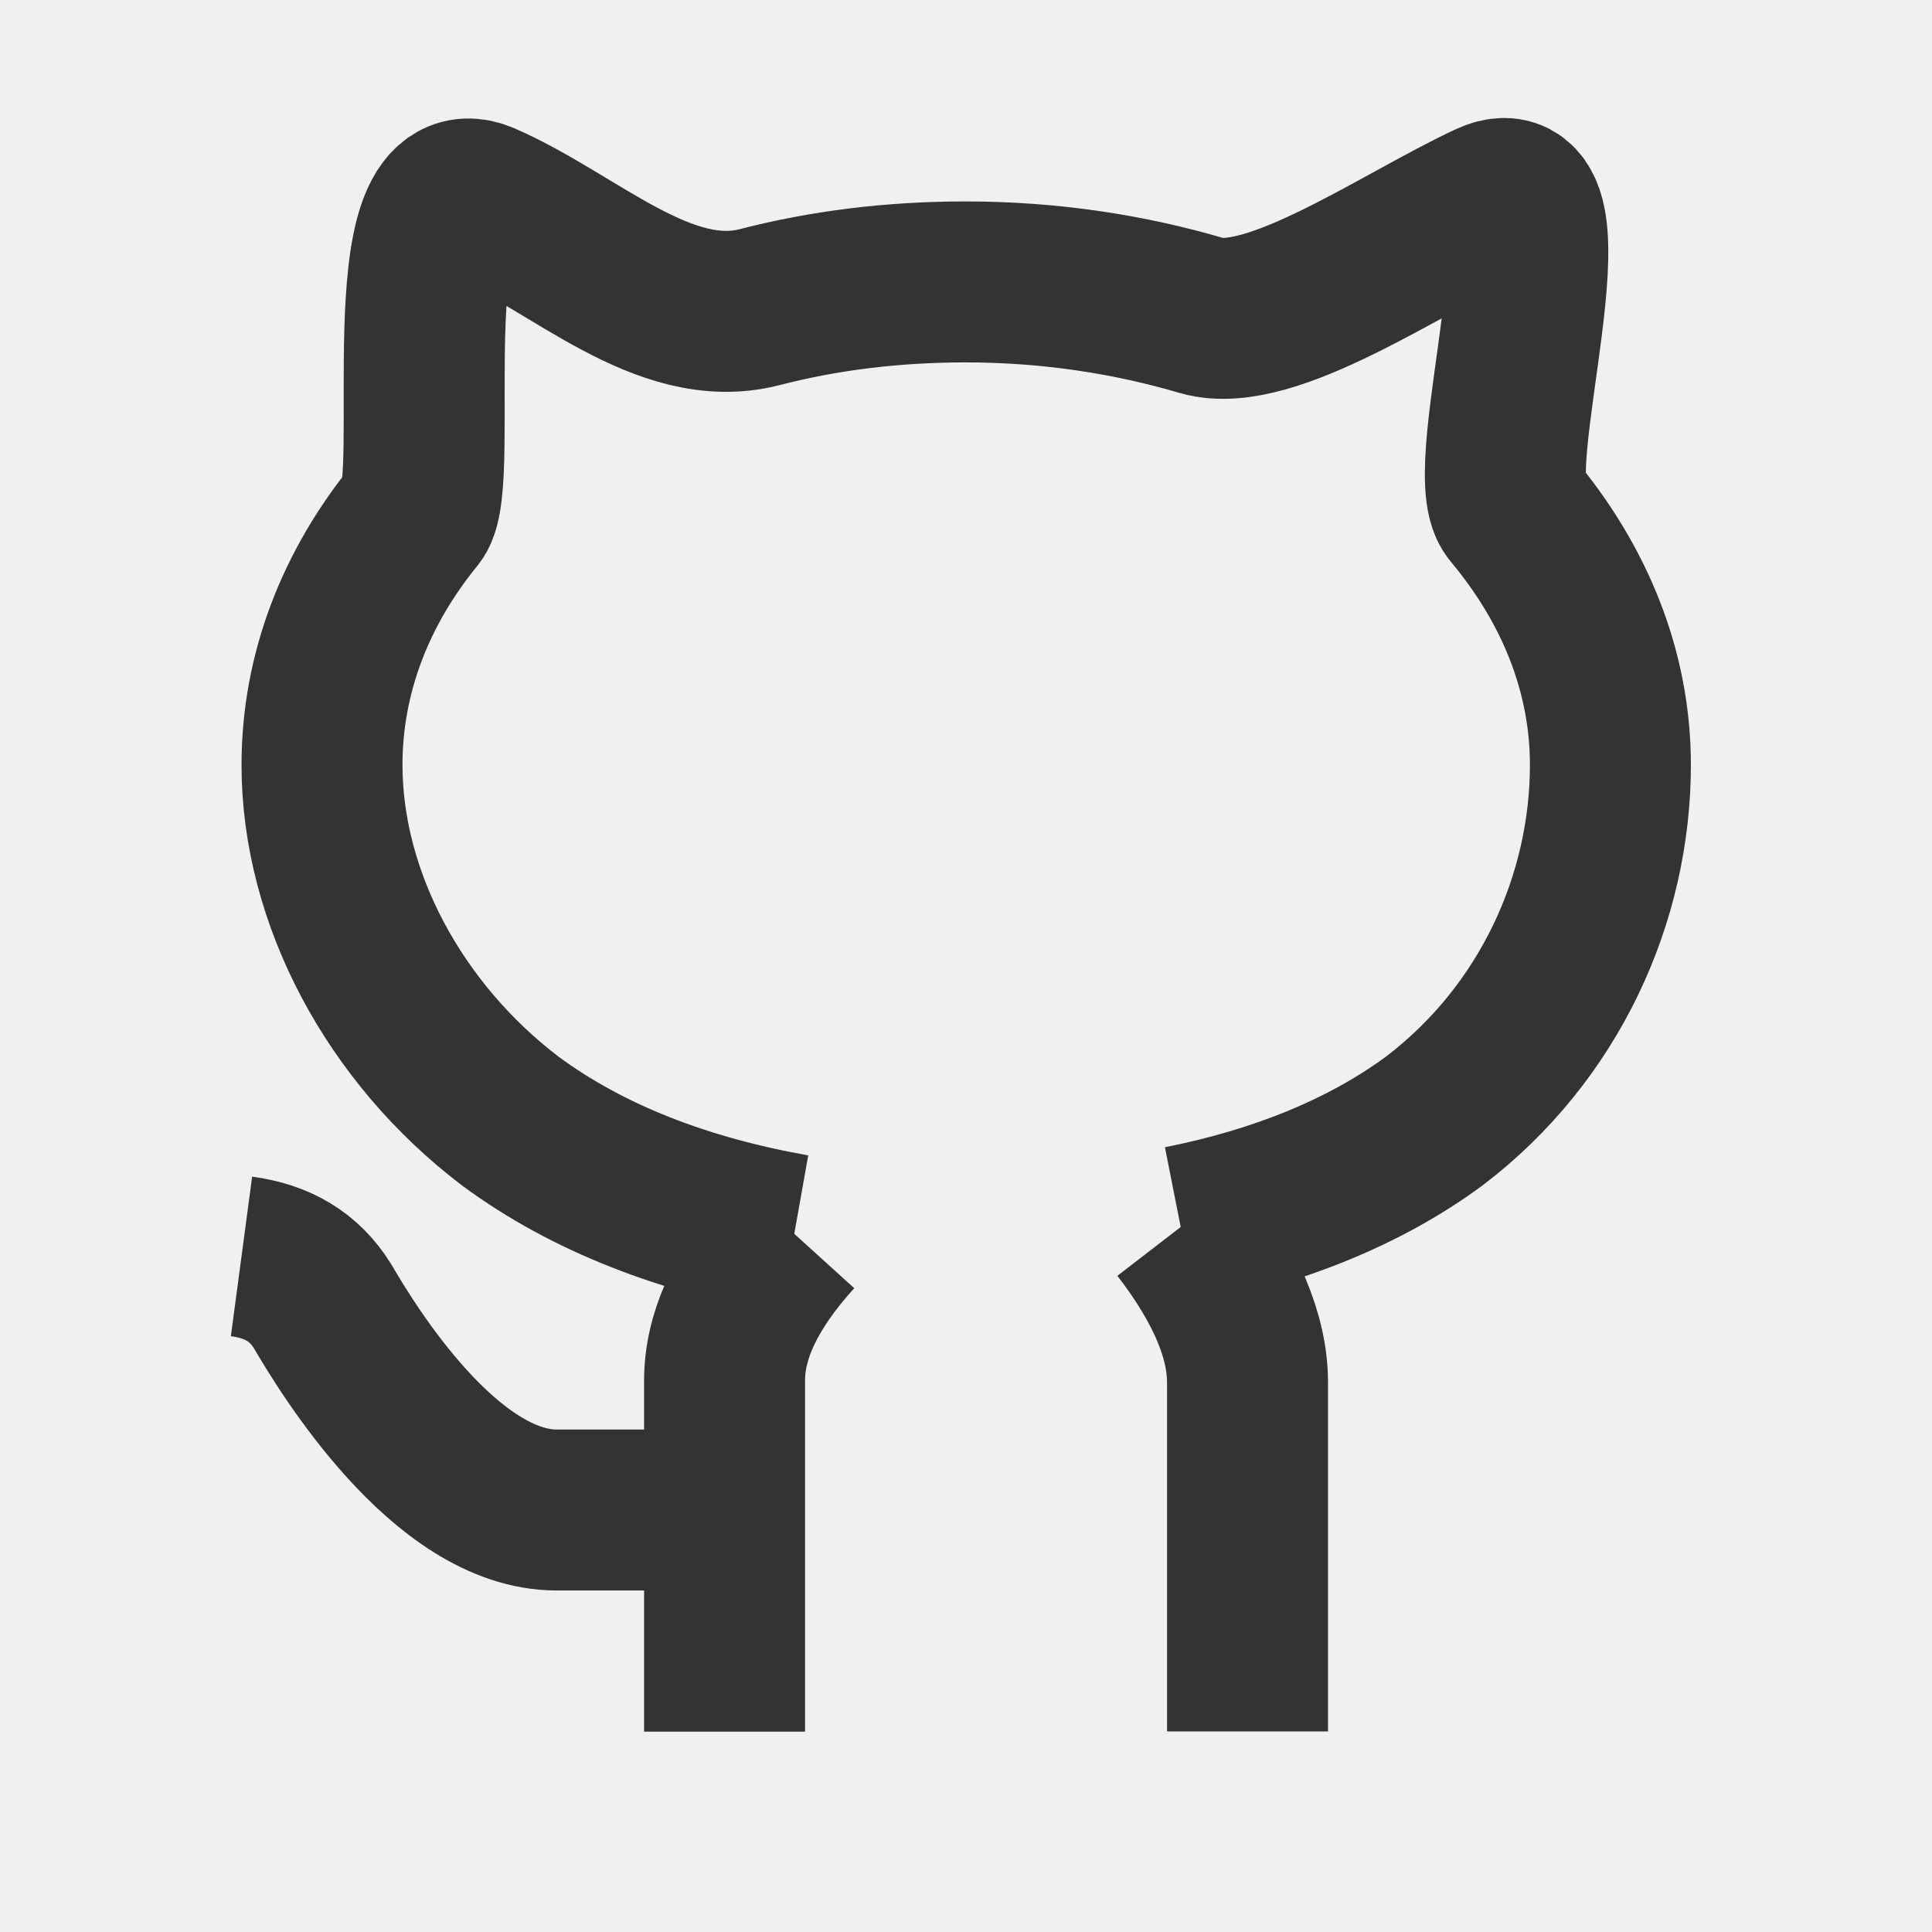
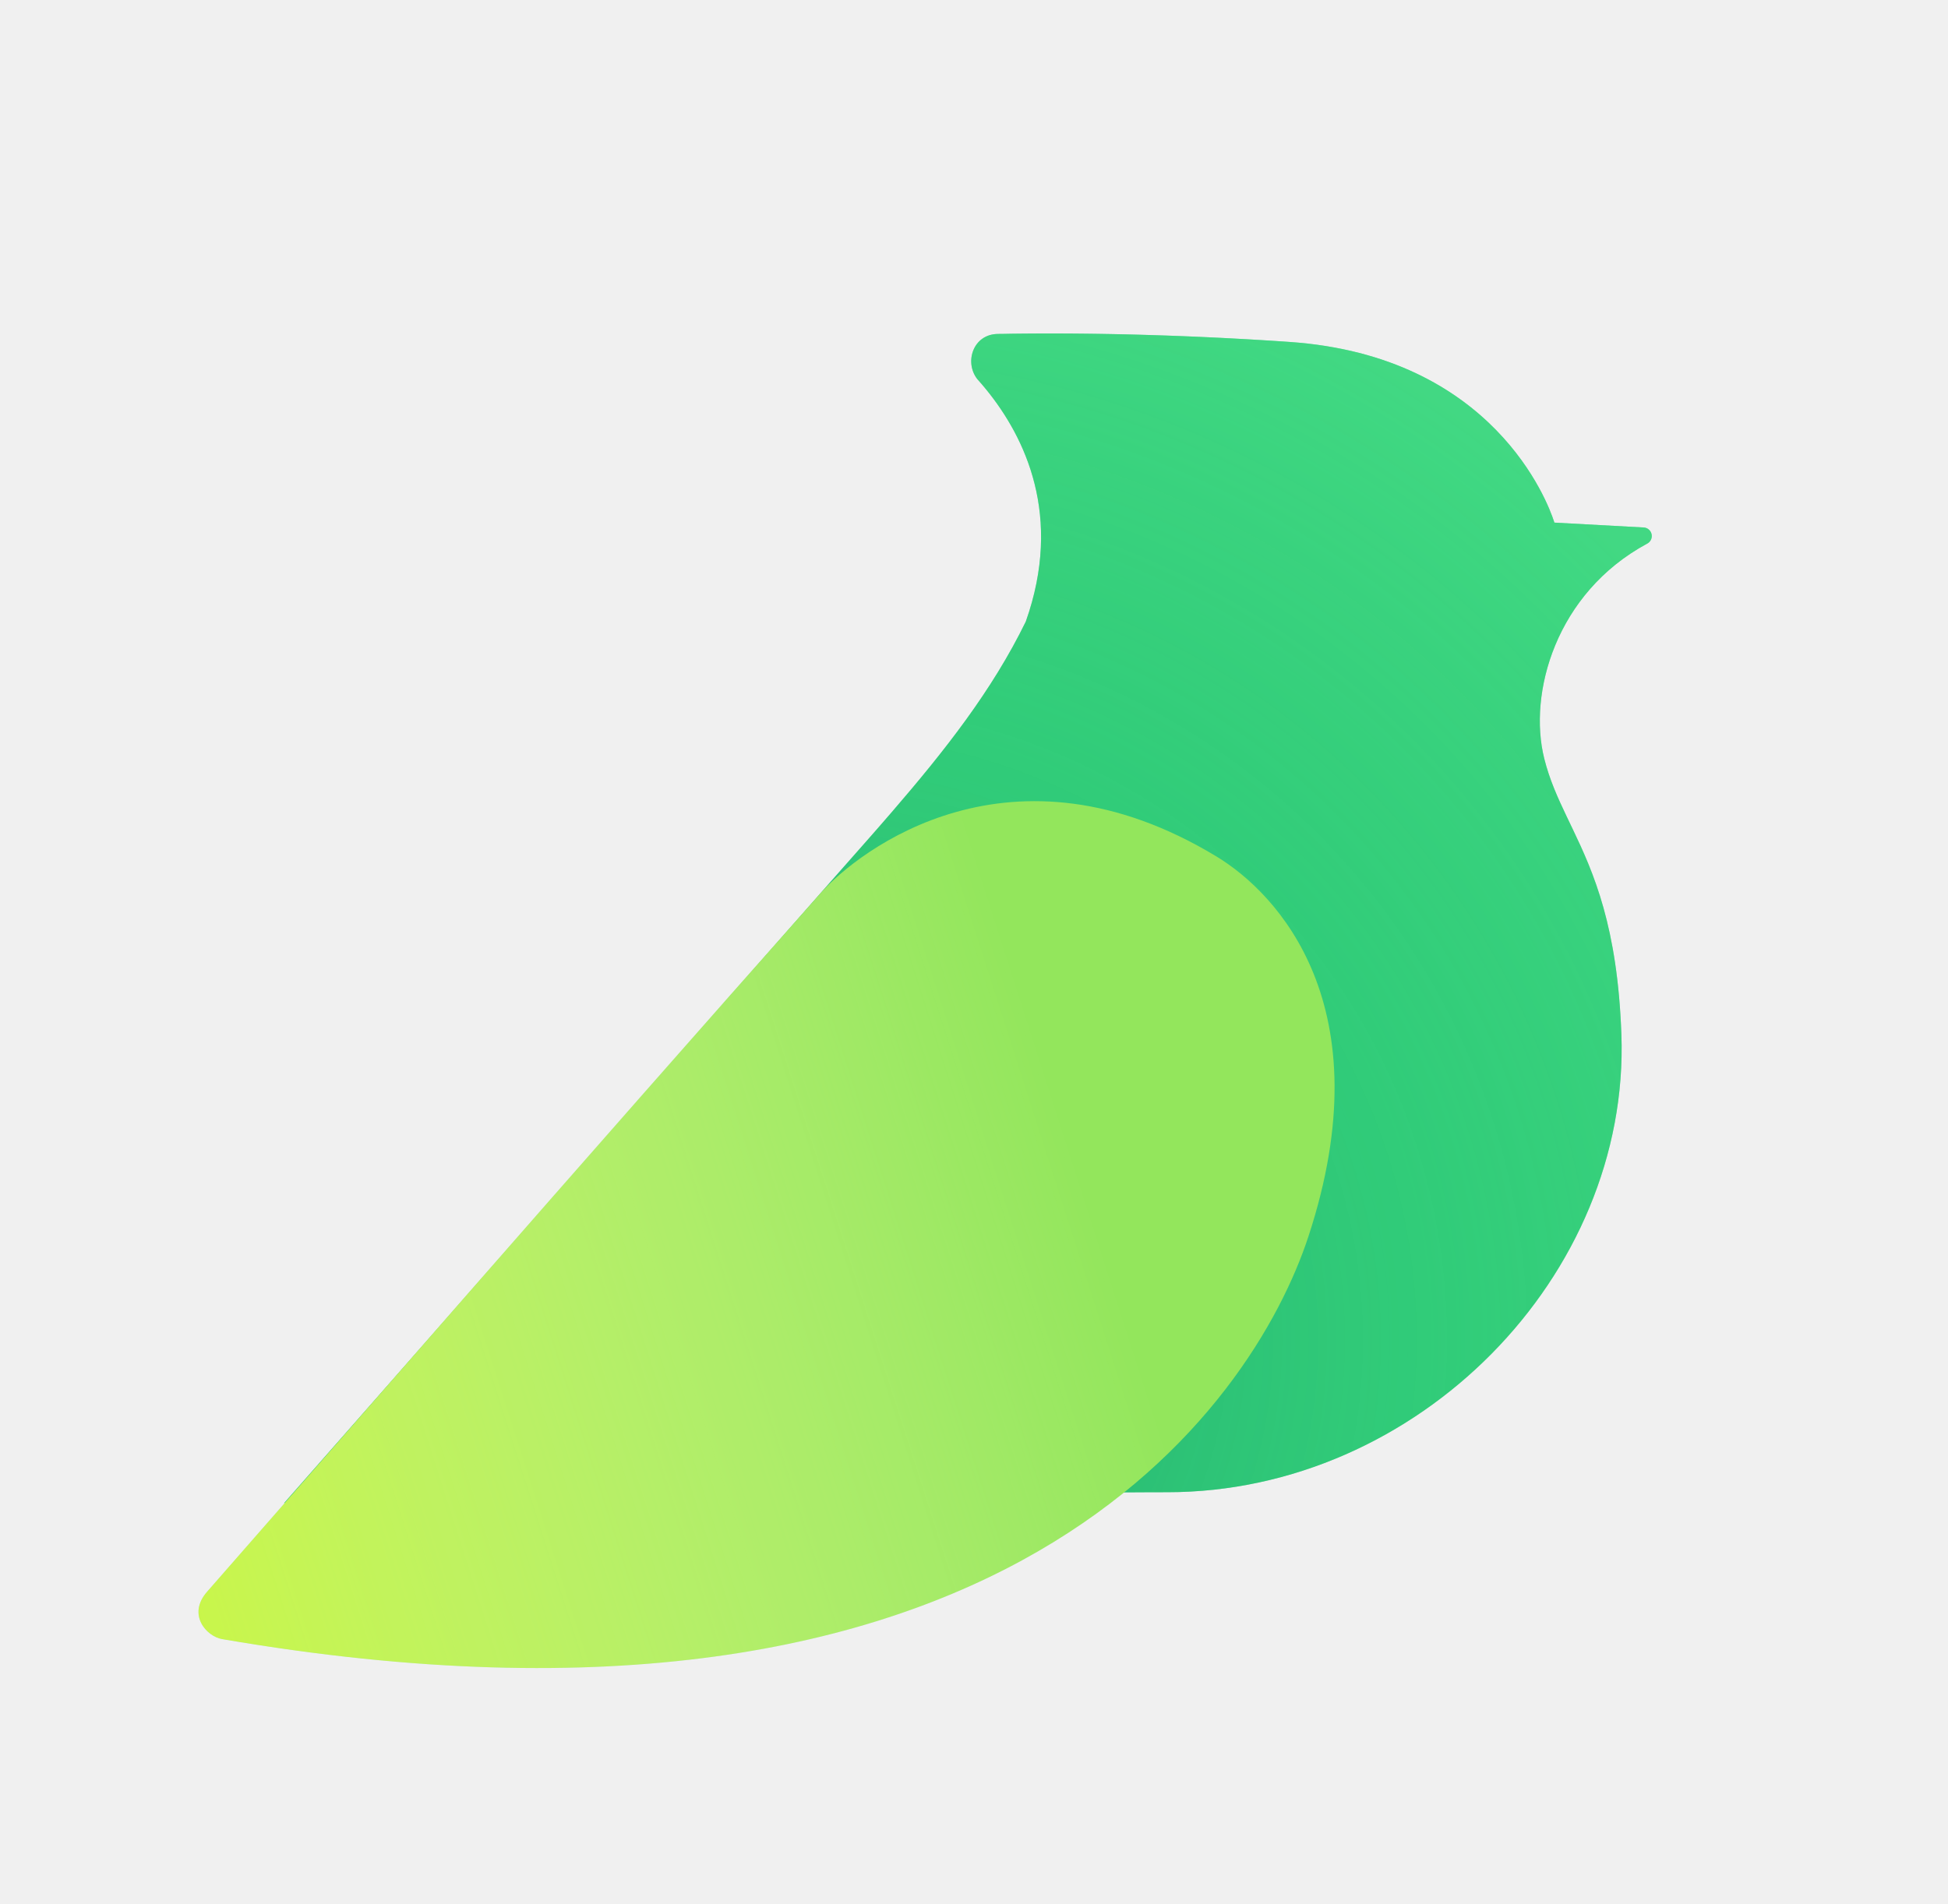
- <svg xmlns="http://www.w3.org/2000/svg" xmlns:xlink="http://www.w3.org/1999/xlink" width="16" height="16" fill="none" viewBox="0 0 16 16">
+ <svg xmlns="http://www.w3.org/2000/svg" xmlns:xlink="http://www.w3.org/1999/xlink" width="176" height="172" viewBox="0 0 176 172" version="1.1">
  <defs>
-     <rect id="path_0" width="16" height="16" x="0" y="0" />
+     <radialGradient cx="38.175%" cy="86.078%" fx="38.175%" fy="86.078%" r="97.067%" gradientTransform="translate(0.381747,0.860777),scale(0.855365,1),rotate(-46.30051),translate(-0.381747,-0.860777)" id="radialGradient-1">
+       <stop stop-color="#178F67" offset="0%" />
+       <stop stop-color="#31CC79" stop-opacity="0.55" offset="54.685%" />
+       <stop stop-color="#53E68D" stop-opacity="0.8" offset="100%" />
+     </radialGradient>
+     <path d="M76.567,7.10542736e-15 L77.132,7.10542736e-15 L77.632,7.10542736e-15 L77.632,7.10542736e-15 L78.141,0.003 L78.141,0.003 L78.66,0.005 L78.66,0.005 L79.188,0.009 L79.188,0.009 L79.726,0.014 L79.726,0.014 L80.273,0.02 L80.273,0.02 L80.829,0.027 L80.829,0.027 L81.205,0.032 L81.205,0.032 L81.585,0.038 L81.585,0.038 L82.163,0.048 L82.163,0.048 L82.75,0.059 L82.75,0.059 L83.346,0.071 L83.346,0.071 L83.748,0.08 L83.748,0.08 L84.358,0.095 L84.358,0.095 L84.977,0.111 L84.977,0.111 L85.605,0.129 L85.605,0.129 L86.028,0.142 L86.028,0.142 L86.67,0.162 L86.67,0.162 L87.321,0.183 L87.321,0.183 L87.759,0.199 L87.759,0.199 L88.201,0.215 L88.201,0.215 L88.646,0.232 L88.646,0.232 L89.095,0.249 L89.095,0.249 L89.548,0.268 L89.548,0.268 L90.004,0.287 L90.004,0.287 L90.696,0.317 L90.696,0.317 L91.161,0.338 L91.161,0.338 L91.865,0.372 L91.865,0.372 L92.339,0.395 L92.339,0.395 L92.816,0.419 L92.816,0.419 L93.538,0.457 L93.538,0.457 L94.024,0.483 L94.024,0.483 L94.513,0.51 L94.513,0.51 L95.006,0.538 L95.006,0.538 L95.501,0.567 L95.501,0.567 L96,0.597 L96,0.597 L96.503,0.628 L96.503,0.628 L97.008,0.66 L97.008,0.66 L97.517,0.693 L97.517,0.693 L98.029,0.727 L98.029,0.727 L98.544,0.762 L98.544,0.762 C117.034,2.025 121.932,15.341 122.453,16.935 L122.48,17.02 L122.48,17.02 L122.501,17.091 L122.501,17.091 L130.528,17.528 L130.528,17.528 C130.957,17.528 131.304,17.875 131.304,18.303 C131.304,18.61 131.126,18.876 130.867,19.001 C122.627,23.46 120.11,32.519 121.59,38.421 C122.067,40.323 122.808,41.958 123.633,43.686 L124.154,44.773 C126.064,48.768 128.208,53.604 128.558,63.338 C129.342,85.127 110.189,104.711 87.526,104.711 L87.278,104.711 L87.278,104.711 L86.748,104.712 L86.748,104.712 L85.871,104.714 L85.871,104.714 L85.231,104.717 L85.231,104.717 L84.187,104.723 L84.187,104.723 L83.435,104.727 L83.435,104.727 L82.639,104.733 L82.639,104.733 L81.362,104.743 L81.362,104.743 L79.985,104.754 L79.985,104.754 L78.507,104.768 L78.507,104.768 L76.382,104.788 L76.382,104.788 L74.672,104.806 L74.672,104.806 L71.599,104.839 L71.599,104.839 L68.248,104.877 L68.248,104.877 L64.619,104.92 L64.619,104.92 L62.309,104.948 L62.309,104.948 L59.072,104.988 L59.072,104.988 L54.777,105.043 L54.777,105.043 L50.204,105.103 L50.204,105.103 L46.346,105.154 L46.346,105.154 L40.225,105.238 L40.225,105.238 L35.922,105.297 L35.922,105.297 L27.965,105.408 L27.965,105.408 L19.463,105.529 L19.463,105.529 L11.742,105.641 L11.742,105.641 L7.732,105.699 L56.196,50.587 L56.636,50.086 L56.636,50.086 L57.074,49.588 L57.074,49.588 L57.51,49.093 L57.51,49.093 L59.671,46.644 L59.671,46.644 L60.098,46.16 L60.098,46.16 L60.523,45.677 L60.523,45.677 L60.946,45.195 C61.016,45.115 61.086,45.035 61.156,44.955 L61.576,44.475 C61.645,44.395 61.715,44.315 61.785,44.235 L62.2,43.756 L62.2,43.756 L62.614,43.279 C67.423,37.708 71.703,32.271 74.745,26.035 C78.121,16.499 74.684,9.383 71.176,5.072 C70.905,4.739 70.634,4.422 70.365,4.123 C69.169,2.592 69.983,0.041 72.261,0.041 C72.446,0.041 72.636,0.039 72.829,0.035 L73.27,0.026 C73.369,0.024 73.469,0.022 73.571,0.021 L73.991,0.016 L73.991,0.016 L74.422,0.012 L74.422,0.012 L74.715,0.009 L74.715,0.009 L75.467,0.004 L75.467,0.004 L76.089,0.001 L76.089,0.001 L76.567,7.10542736e-15 L76.567,7.10542736e-15 Z" id="path-2" />
+     <linearGradient x1="81.468%" y1="57.188%" x2="-8.236%" y2="79.124%" id="linearGradient-3">
+       <stop stop-color="#FFFFFF" stop-opacity="0" offset="0%" />
+       <stop stop-color="#D6F056" offset="100%" />
+     </linearGradient>
+     <path d="M56.196,50.587 C35.22,74.192 10.255,102.913 0.779,113.701 C-1.046,115.78 0.723,117.742 2.137,117.985 C72.836,130.14 95.284,96.823 100.284,81.593 C107.125,60.755 97.459,50.587 91.989,47.271 C73.439,36.028 59.675,46.672 56.196,50.587 Z" id="path-4" />
  </defs>
-   <g opacity="1" transform="translate(0 0) rotate(0 8 8)">
-     <mask id="bg-mask-0" fill="#fff">
-       <use xlink:href="#path_0" />
-     </mask>
-     <g mask="url(#bg-mask-0)">
-       <path id="路径 1" style="stroke:#333;stroke-width:1.333;stroke-opacity:1;stroke-dasharray:0 0" d="M7.11,8.51C7.92,8.35 8.64,8.06 9.21,7.64C10.17,6.91 10.67,5.79 10.67,4.69C10.67,3.91 10.37,3.19 9.86,2.58C9.58,2.24 10.41,-0.31 9.67,0.03C8.94,0.37 7.86,1.13 7.29,0.97C6.68,0.79 6.02,0.69 5.33,0.69C4.73,0.69 4.16,0.76 3.62,0.9C2.83,1.1 2.09,0.36 1.33,0.03C0.58,-0.29 0.99,2.34 0.77,2.62C0.28,3.22 0,3.93 0,4.69C0,5.79 0.6,6.91 1.56,7.64C2.21,8.12 3.01,8.42 3.91,8.58" transform="translate(2.666667 1.644695) rotate(0 5.333333 4.287969)" />
-       <path id="路径 2" style="stroke:#333;stroke-width:1.333;stroke-opacity:1;stroke-dasharray:0 0" d="M0.58,0C0.19,0.43 0,0.83 0,1.21C0,1.59 0,2.56 0,4.12" transform="translate(6.000667 10.22063) rotate(0 0.2896167 2.058117)" />
-       <path id="路径 3" style="stroke:#333;stroke-width:1.333;stroke-opacity:1;stroke-dasharray:0 0" d="M0,0C0.37,0.48 0.55,0.91 0.55,1.29C0.55,1.68 0.55,2.64 0.55,4.18" transform="translate(9.781533 10.15887) rotate(0 0.2744333 2.089017)" />
-       <path id="路径 4" style="stroke:#333;stroke-width:1.333;stroke-opacity:1;stroke-dasharray:0 0" d="M0,0C0.3,0.04 0.52,0.17 0.67,0.41C0.88,0.77 1.69,2.1 2.61,2.1C3.22,2.1 3.68,2.1 4,2.1" transform="translate(2 10.40517) rotate(0 2.0004 1.050417)" />
+   <g id="控件" stroke="none" stroke-width="1" fill="none" fill-rule="evenodd">
+     <g id="logo" transform="translate(17.93315, 30.13528)">
+       <g id="路径">
+         <use fill="#31CC79" xlink:href="#path-2" />
+         <use fill-opacity="0.6" fill="url(#radialGradient-1)" xlink:href="#path-2" />
+       </g>
+       <g id="Fill-12-Copy">
+         <use fill="#93E65C" xlink:href="#path-4" />
+         <use fill-opacity="0.75" fill="url(#linearGradient-3)" style="mix-blend-mode: overlay;" xlink:href="#path-4" />
+       </g>
    </g>
  </g>
</svg>
